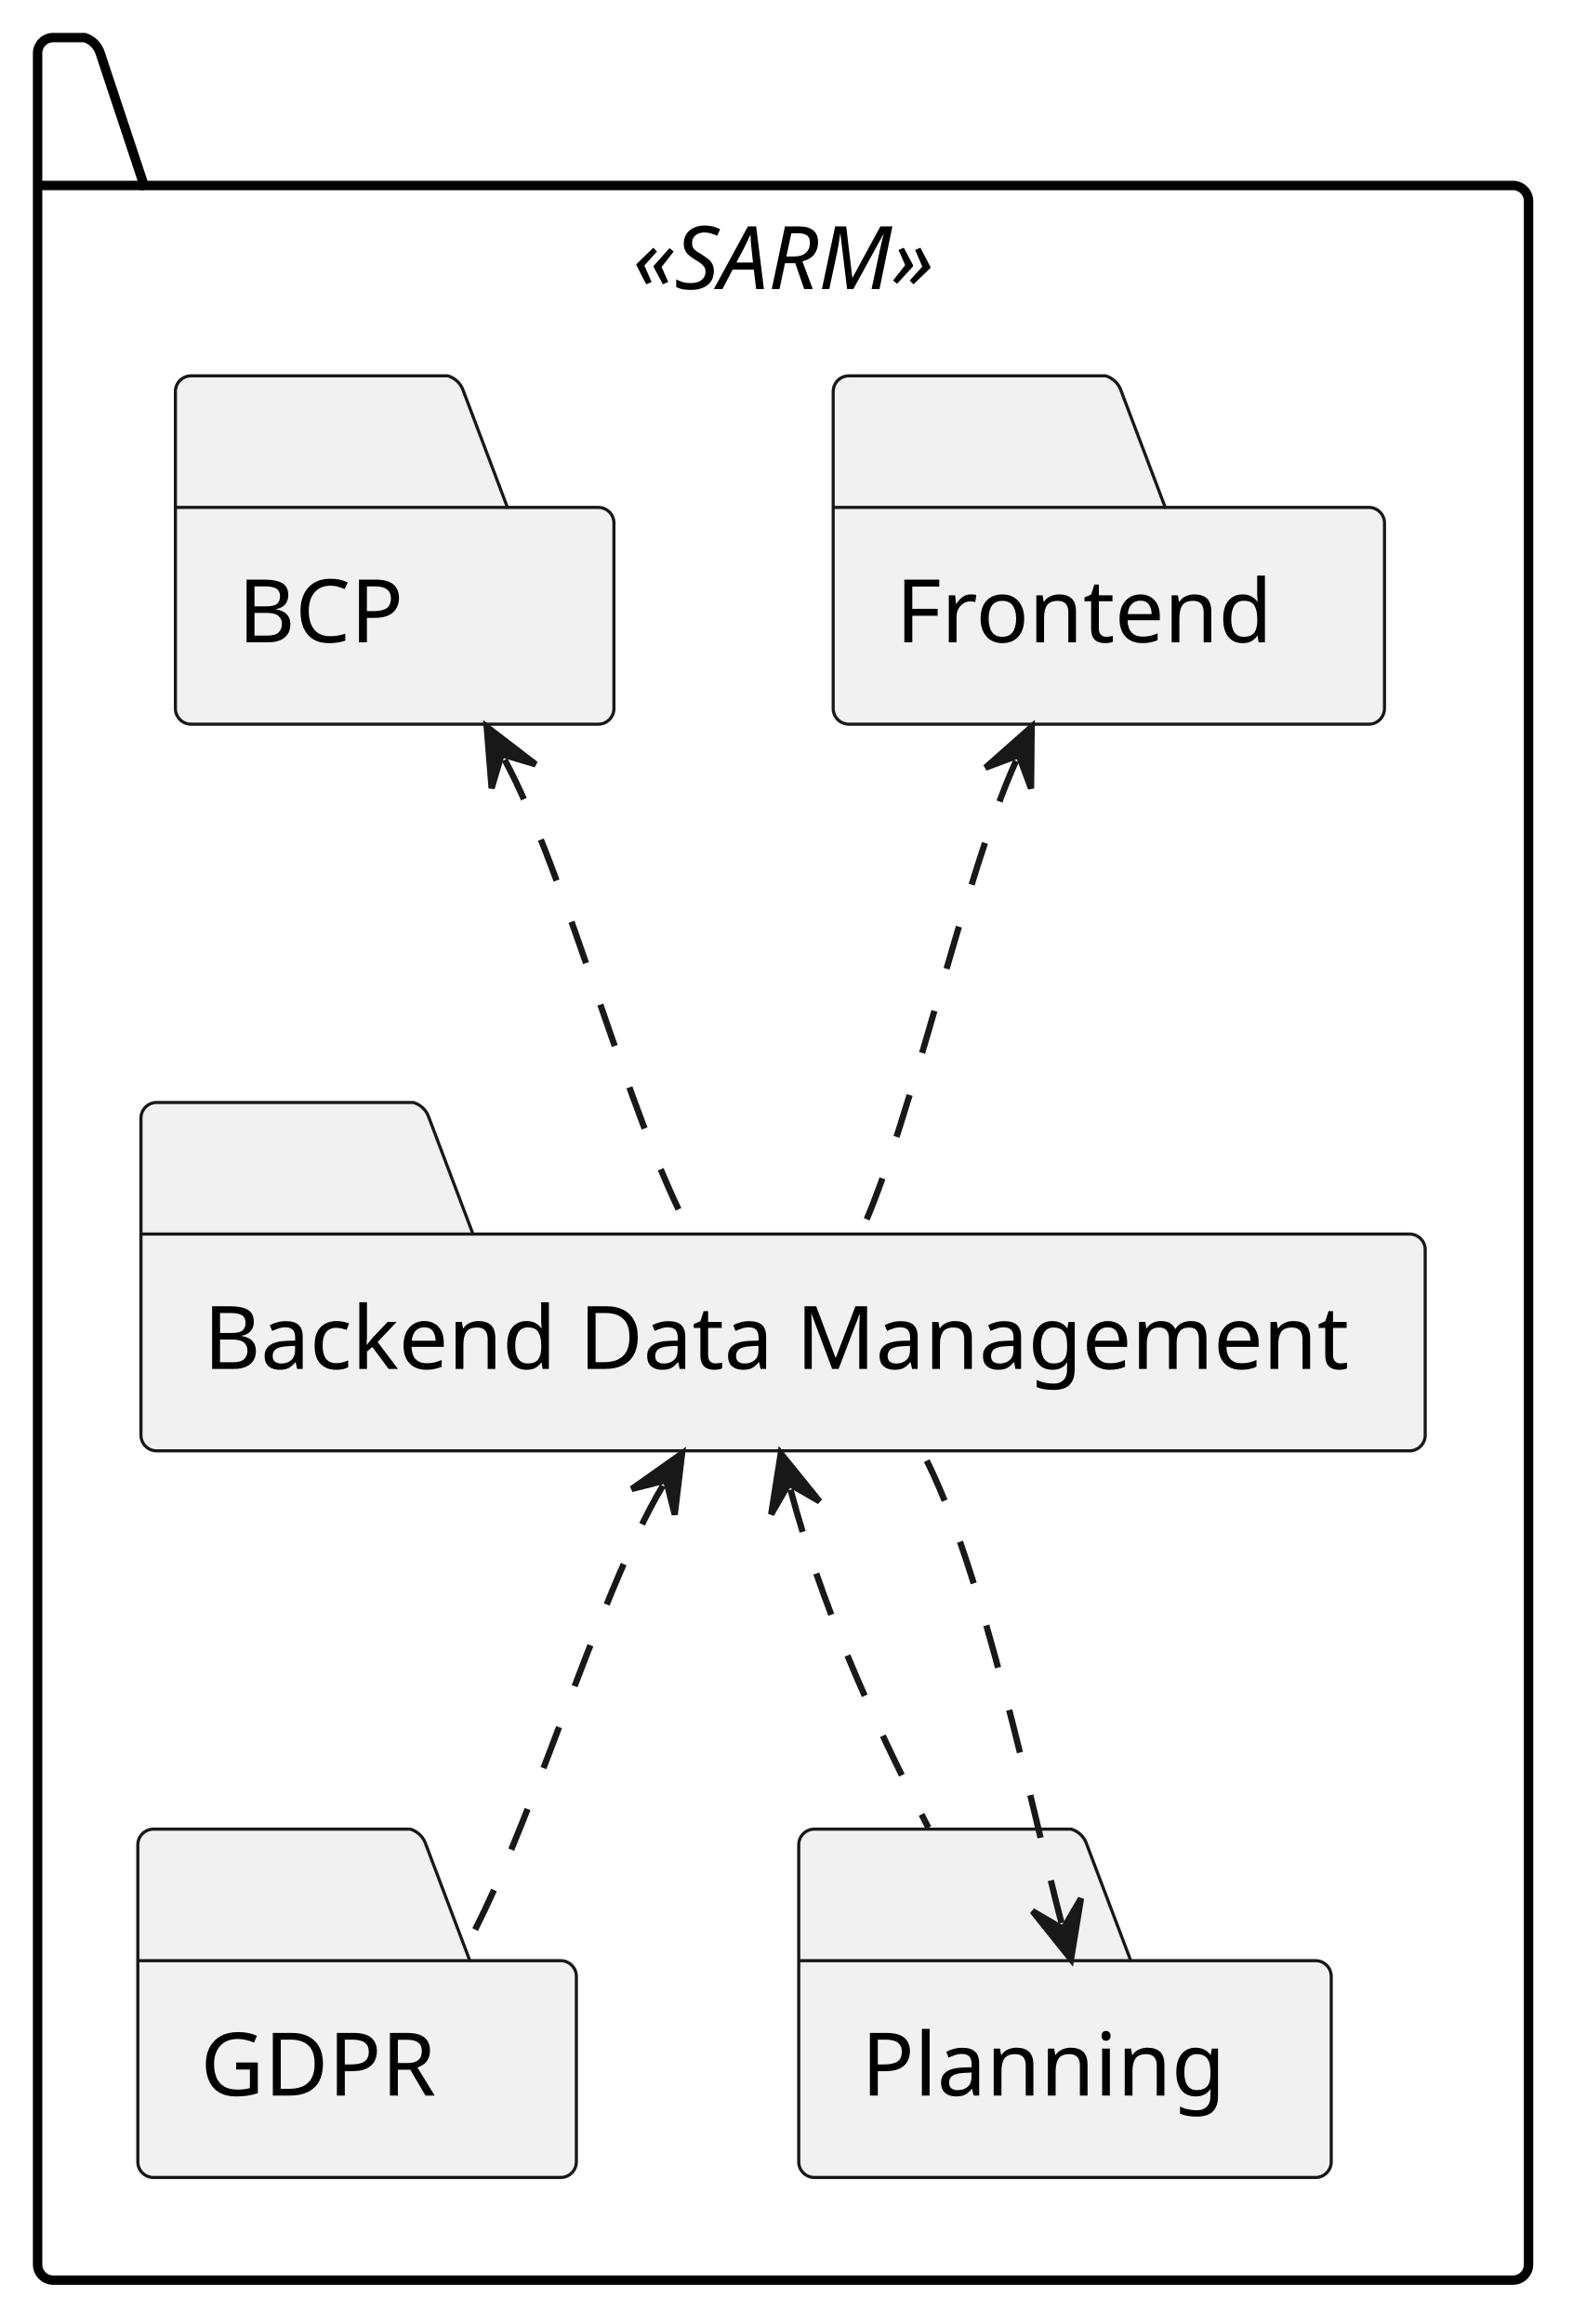
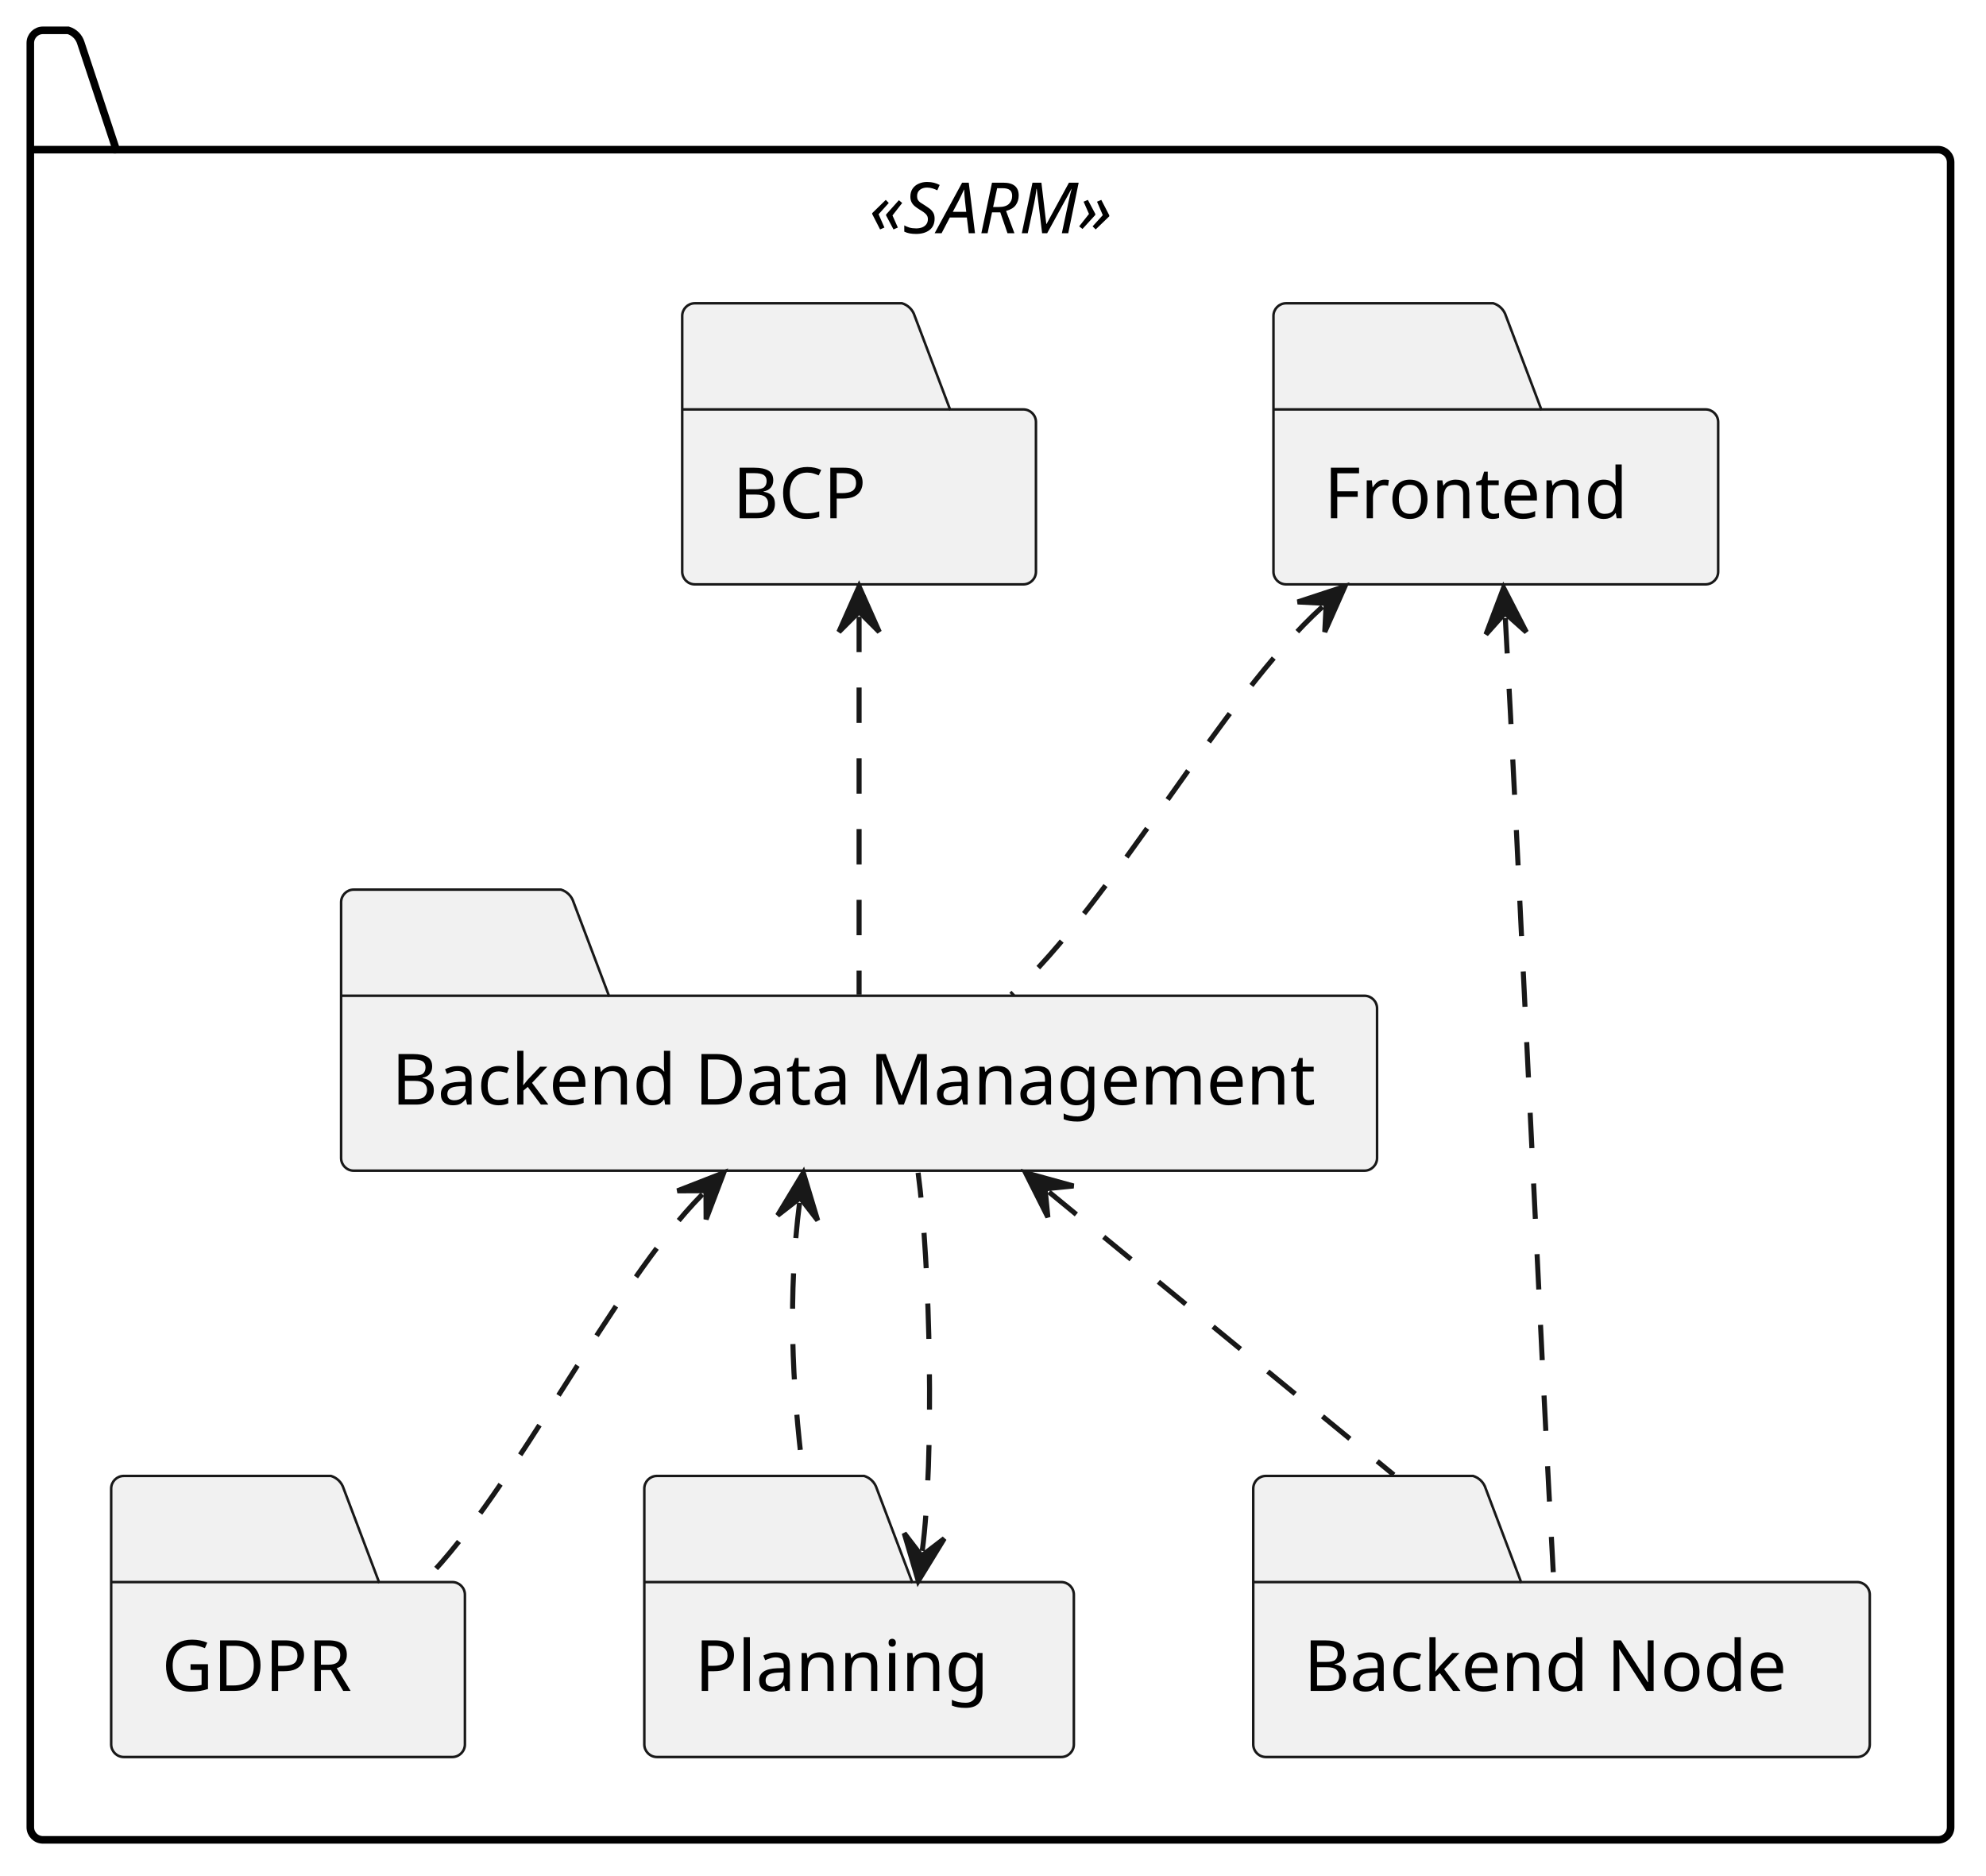
- <svg xmlns="http://www.w3.org/2000/svg" contentStyleType="text/css" height="371px" preserveAspectRatio="none" style="width:251px;height:371px;background:#FFFFFF;" version="1.1" viewBox="0 0 251 371" width="251px" zoomAndPan="magnify">
+ <svg xmlns="http://www.w3.org/2000/svg" contentStyleType="text/css" height="371px" preserveAspectRatio="none" style="width:393px;height:371px;background:#FFFFFF;" version="1.1" viewBox="0 0 393 371" width="393px" zoomAndPan="magnify">
  <defs />
  <g>
    <g id="cluster_ ">
-       <path d="M8.5,6 L13.5,6 A3.75,3.75 0 0 1 16,8.5 L23,29.609 L241.5,29.609 A2.5,2.5 0 0 1 244,32.109 L244,361.5 A2.5,2.5 0 0 1 241.5,364 L8.5,364 A2.5,2.5 0 0 1 6,361.5 L6,8.5 A2.5,2.5 0 0 1 8.5,6 " fill="none" style="stroke:#000000;stroke-width:1.5;" />
+       <path d="M8.5,6 L13.5,6 A3.75,3.75 0 0 1 16,8.5 L23,29.609 L383.5,29.609 A2.5,2.5 0 0 1 386,32.109 L386,361.5 A2.5,2.5 0 0 1 383.5,364 L8.5,364 A2.5,2.5 0 0 1 6,361.5 L6,8.5 A2.5,2.5 0 0 1 8.5,6 " fill="none" style="stroke:#000000;stroke-width:1.5;" />
      <line style="stroke:#000000;stroke-width:1.5;" x1="6" x2="23" y1="29.609" y2="29.609" />
      <text fill="#000000" font-family="sans-serif" font-size="14" font-weight="bold" lengthAdjust="spacing" textLength="4" x="10" y="22.533"> </text>
-       <text fill="#000000" font-family="sans-serif" font-size="14" font-style="italic" lengthAdjust="spacing" textLength="56" x="101" y="46.143">«SARM»</text>
+       <text fill="#000000" font-family="sans-serif" font-size="14" font-style="italic" lengthAdjust="spacing" textLength="56" x="172" y="46.143">«SARM»</text>
    </g>
    <g id="elem_Backend">
-       <path d="M25,176 L66,176 A3.75,3.75 0 0 1 68.5,178.5 L75.5,197 L225,197 A2.5,2.5 0 0 1 227.5,199.5 L227.5,229.109 A2.5,2.5 0 0 1 225,231.609 L25,231.609 A2.5,2.5 0 0 1 22.5,229.109 L22.5,178.5 A2.5,2.5 0 0 1 25,176 " fill="#F1F1F1" style="stroke:#181818;stroke-width:0.5;" />
-       <line style="stroke:#181818;stroke-width:0.5;" x1="22.5" x2="75.5" y1="197" y2="197" />
-       <text fill="#000000" font-family="sans-serif" font-size="14" lengthAdjust="spacing" textLength="175" x="32.5" y="218.533">Backend Data Management</text>
+       <path d="M70,176 L111,176 A3.75,3.75 0 0 1 113.5,178.5 L120.5,197 L270,197 A2.5,2.5 0 0 1 272.5,199.5 L272.5,229.109 A2.5,2.5 0 0 1 270,231.609 L70,231.609 A2.5,2.5 0 0 1 67.5,229.109 L67.5,178.5 A2.5,2.5 0 0 1 70,176 " fill="#F1F1F1" style="stroke:#181818;stroke-width:0.5;" />
+       <line style="stroke:#181818;stroke-width:0.5;" x1="67.5" x2="120.5" y1="197" y2="197" />
+       <text fill="#000000" font-family="sans-serif" font-size="14" lengthAdjust="spacing" textLength="175" x="77.5" y="218.533">Backend Data Management</text>
    </g>
    <g id="elem_Frontend">
-       <path d="M135.5,60 L176.5,60 A3.75,3.75 0 0 1 179,62.5 L186,81 L218.5,81 A2.5,2.5 0 0 1 221,83.5 L221,113.109 A2.5,2.5 0 0 1 218.5,115.609 L135.5,115.609 A2.5,2.5 0 0 1 133,113.109 L133,62.5 A2.5,2.5 0 0 1 135.5,60 " fill="#F1F1F1" style="stroke:#181818;stroke-width:0.5;" />
-       <line style="stroke:#181818;stroke-width:0.5;" x1="133" x2="186" y1="81" y2="81" />
-       <text fill="#000000" font-family="sans-serif" font-size="14" lengthAdjust="spacing" textLength="58" x="143" y="102.533">Frontend</text>
+       <path d="M254.5,60 L295.5,60 A3.75,3.75 0 0 1 298,62.5 L305,81 L337.5,81 A2.5,2.5 0 0 1 340,83.5 L340,113.109 A2.5,2.5 0 0 1 337.5,115.609 L254.5,115.609 A2.5,2.5 0 0 1 252,113.109 L252,62.5 A2.5,2.5 0 0 1 254.5,60 " fill="#F1F1F1" style="stroke:#181818;stroke-width:0.5;" />
+       <line style="stroke:#181818;stroke-width:0.5;" x1="252" x2="305" y1="81" y2="81" />
+       <text fill="#000000" font-family="sans-serif" font-size="14" lengthAdjust="spacing" textLength="58" x="262" y="102.533">Frontend</text>
    </g>
    <g id="elem_BCP">
-       <path d="M30.5,60 L71.5,60 A3.75,3.75 0 0 1 74,62.5 L81,81 L95.5,81 A2.5,2.5 0 0 1 98,83.5 L98,113.109 A2.5,2.5 0 0 1 95.5,115.609 L30.5,115.609 A2.5,2.5 0 0 1 28,113.109 L28,62.5 A2.5,2.5 0 0 1 30.5,60 " fill="#F1F1F1" style="stroke:#181818;stroke-width:0.5;" />
-       <line style="stroke:#181818;stroke-width:0.5;" x1="28" x2="81" y1="81" y2="81" />
-       <text fill="#000000" font-family="sans-serif" font-size="14" lengthAdjust="spacing" textLength="28" x="38" y="102.533">BCP</text>
+       <path d="M137.5,60 L178.5,60 A3.75,3.75 0 0 1 181,62.5 L188,81 L202.5,81 A2.5,2.5 0 0 1 205,83.5 L205,113.109 A2.5,2.5 0 0 1 202.5,115.609 L137.5,115.609 A2.5,2.5 0 0 1 135,113.109 L135,62.5 A2.5,2.5 0 0 1 137.5,60 " fill="#F1F1F1" style="stroke:#181818;stroke-width:0.5;" />
+       <line style="stroke:#181818;stroke-width:0.5;" x1="135" x2="188" y1="81" y2="81" />
+       <text fill="#000000" font-family="sans-serif" font-size="14" lengthAdjust="spacing" textLength="28" x="145" y="102.533">BCP</text>
    </g>
    <g id="elem_GDPR">
      <path d="M24.5,292 L65.5,292 A3.75,3.75 0 0 1 68,294.5 L75,313 L89.5,313 A2.5,2.5 0 0 1 92,315.5 L92,345.109 A2.5,2.5 0 0 1 89.5,347.609 L24.5,347.609 A2.5,2.5 0 0 1 22,345.109 L22,294.5 A2.5,2.5 0 0 1 24.5,292 " fill="#F1F1F1" style="stroke:#181818;stroke-width:0.5;" />
      <line style="stroke:#181818;stroke-width:0.5;" x1="22" x2="75" y1="313" y2="313" />
      <text fill="#000000" font-family="sans-serif" font-size="14" lengthAdjust="spacing" textLength="40" x="32" y="334.533">GDPR</text>
    </g>
    <g id="elem_Planning">
      <path d="M130,292 L171,292 A3.75,3.75 0 0 1 173.5,294.5 L180.5,313 L210,313 A2.5,2.5 0 0 1 212.5,315.5 L212.5,345.109 A2.5,2.5 0 0 1 210,347.609 L130,347.609 A2.5,2.5 0 0 1 127.5,345.109 L127.5,294.5 A2.5,2.5 0 0 1 130,292 " fill="#F1F1F1" style="stroke:#181818;stroke-width:0.5;" />
      <line style="stroke:#181818;stroke-width:0.5;" x1="127.5" x2="180.5" y1="313" y2="313" />
      <text fill="#000000" font-family="sans-serif" font-size="14" lengthAdjust="spacing" textLength="55" x="137.5" y="334.533">Planning</text>
    </g>
+     <g id="elem_BackendNode">
+       <path d="M250.5,292 L291.5,292 A3.75,3.75 0 0 1 294,294.5 L301,313 L367.5,313 A2.5,2.5 0 0 1 370,315.5 L370,345.109 A2.5,2.5 0 0 1 367.5,347.609 L250.5,347.609 A2.5,2.5 0 0 1 248,345.109 L248,294.5 A2.5,2.5 0 0 1 250.5,292 " fill="#F1F1F1" style="stroke:#181818;stroke-width:0.5;" />
+       <line style="stroke:#181818;stroke-width:0.5;" x1="248" x2="301" y1="313" y2="313" />
+       <text fill="#000000" font-family="sans-serif" font-size="14" lengthAdjust="spacing" textLength="92" x="258" y="334.533">Backend Node</text>
+     </g>
    <g id="link_Frontend_Backend">
-       <path codeLine="25" d="M162.19,121.479 C153.96,139.519 145.66,178.7 137.42,196.78 " fill="none" id="Frontend-backto-Backend" style="stroke:#181818;stroke-width:1.0;stroke-dasharray:7.0,7.0;" />
-       <polygon fill="#181818" points="164.68,116.02,157.305,122.548,162.605,120.569,164.584,125.868,164.68,116.02" style="stroke:#181818;stroke-width:1.0;" />
+       <path codeLine="29" d="M261.691,120.045 C241.751,138.085 220.07,178.7 200.08,196.78 " fill="none" id="Frontend-backto-Backend" style="stroke:#181818;stroke-width:1.0;stroke-dasharray:7.0,7.0;" />
+       <polygon fill="#181818" points="266.14,116.02,256.782,119.092,262.432,119.374,262.15,125.024,266.14,116.02" style="stroke:#181818;stroke-width:1.0;" />
+     </g>
+     <g id="link_Frontend_BackendNode">
+       <path codeLine="30" d="M297.878,122.281 C300.378,166.541 304.96,268.51 307.46,312.75 " fill="none" id="Frontend-backto-BackendNode" style="stroke:#181818;stroke-width:1.0;stroke-dasharray:7.0,7.0;" />
+       <polygon fill="#181818" points="297.54,116.29,294.054,125.501,297.822,121.282,302.041,125.05,297.54,116.29" style="stroke:#181818;stroke-width:1.0;" />
+     </g>
+     <g id="link_Backend_BackendNode">
+       <path codeLine="31" d="M207.58,235.825 C229.58,253.864 253.77,273.7 275.81,291.78 " fill="none" id="Backend-backto-BackendNode" style="stroke:#181818;stroke-width:1.0;stroke-dasharray:7.0,7.0;" />
+       <polygon fill="#181818" points="202.94,232.02,207.363,240.82,206.806,235.19,212.436,234.634,202.94,232.02" style="stroke:#181818;stroke-width:1.0;" />
    </g>
    <g id="link_Backend_Planning">
-       <path codeLine="26" d="M126.185,237.815 C131.025,255.855 138.8,273.7 148.2,291.78 " fill="none" id="Backend-backto-Planning" style="stroke:#181818;stroke-width:1.0;stroke-dasharray:7.0,7.0;" />
-       <polygon fill="#181818" points="124.63,232.02,123.099,241.749,125.926,236.849,130.826,239.676,124.63,232.02" style="stroke:#181818;stroke-width:1.0;" />
+       <path codeLine="32" d="M158.218,237.973 C155.938,256.013 156.68,273.7 158.94,291.78 " fill="none" id="Backend-backto-Planning" style="stroke:#181818;stroke-width:1.0;stroke-dasharray:7.0,7.0;" />
+       <polygon fill="#181818" points="158.97,232.02,153.873,240.447,158.343,236.981,161.81,241.451,158.97,232.02" style="stroke:#181818;stroke-width:1.0;" />
    </g>
    <g id="link_Planning_Backend">
-       <path codeLine="27" d="M169.441,306.975 C164.711,288.895 156.88,250.06 147.34,232.02 " fill="none" id="Planning-backto-Backend" style="stroke:#181818;stroke-width:1.0;stroke-dasharray:7.0,7.0;" />
-       <polygon fill="#181818" points="170.96,312.78,172.552,303.061,169.695,307.943,164.812,305.085,170.96,312.78" style="stroke:#181818;stroke-width:1.0;" />
+       <path codeLine="33" d="M182.5,306.832 C184.899,288.752 184.1,250.06 181.68,232.02 " fill="none" id="Planning-backto-Backend" style="stroke:#181818;stroke-width:1.0;stroke-dasharray:7.0,7.0;" />
+       <polygon fill="#181818" points="181.71,312.78,186.859,304.385,182.368,307.824,178.929,303.332,181.71,312.78" style="stroke:#181818;stroke-width:1.0;" />
    </g>
    <g id="link_BCP_Backend">
-       <path codeLine="28" d="M80.556,121.291 C90.366,139.331 100.36,178.7 110.2,196.78 " fill="none" id="BCP-backto-Backend" style="stroke:#181818;stroke-width:1.0;stroke-dasharray:7.0,7.0;" />
-       <polygon fill="#181818" points="77.69,116.02,78.475,125.838,80.079,120.412,85.504,122.016,77.69,116.02" style="stroke:#181818;stroke-width:1.0;" />
+       <path codeLine="34" d="M170,122.02 C170,140.06 170,178.7 170,196.78 " fill="none" id="BCP-backto-Backend" style="stroke:#181818;stroke-width:1.0;stroke-dasharray:7.0,7.0;" />
+       <polygon fill="#181818" points="170,116.02,166,125.02,170,121.02,174,125.02,170,116.02" style="stroke:#181818;stroke-width:1.0;" />
    </g>
    <g id="link_Backend_GDPR">
-       <path codeLine="29" d="M105.806,237.173 C95.046,255.213 84.02,294.7 73.24,312.78 " fill="none" id="Backend-backto-GDPR" style="stroke:#181818;stroke-width:1.0;stroke-dasharray:7.0,7.0;" />
-       <polygon fill="#181818" points="108.88,232.02,100.834,237.701,106.319,236.314,107.705,241.798,108.88,232.02" style="stroke:#181818;stroke-width:1.0;" />
+       <path codeLine="35" d="M138.996,236.281 C121.116,254.321 101.9,294.7 83.98,312.78 " fill="none" id="Backend-backto-GDPR" style="stroke:#181818;stroke-width:1.0;stroke-dasharray:7.0,7.0;" />
+       <polygon fill="#181818" points="143.22,232.02,134.043,235.596,139.7,235.571,139.725,241.228,143.22,232.02" style="stroke:#181818;stroke-width:1.0;" />
    </g>
  </g>
</svg>
